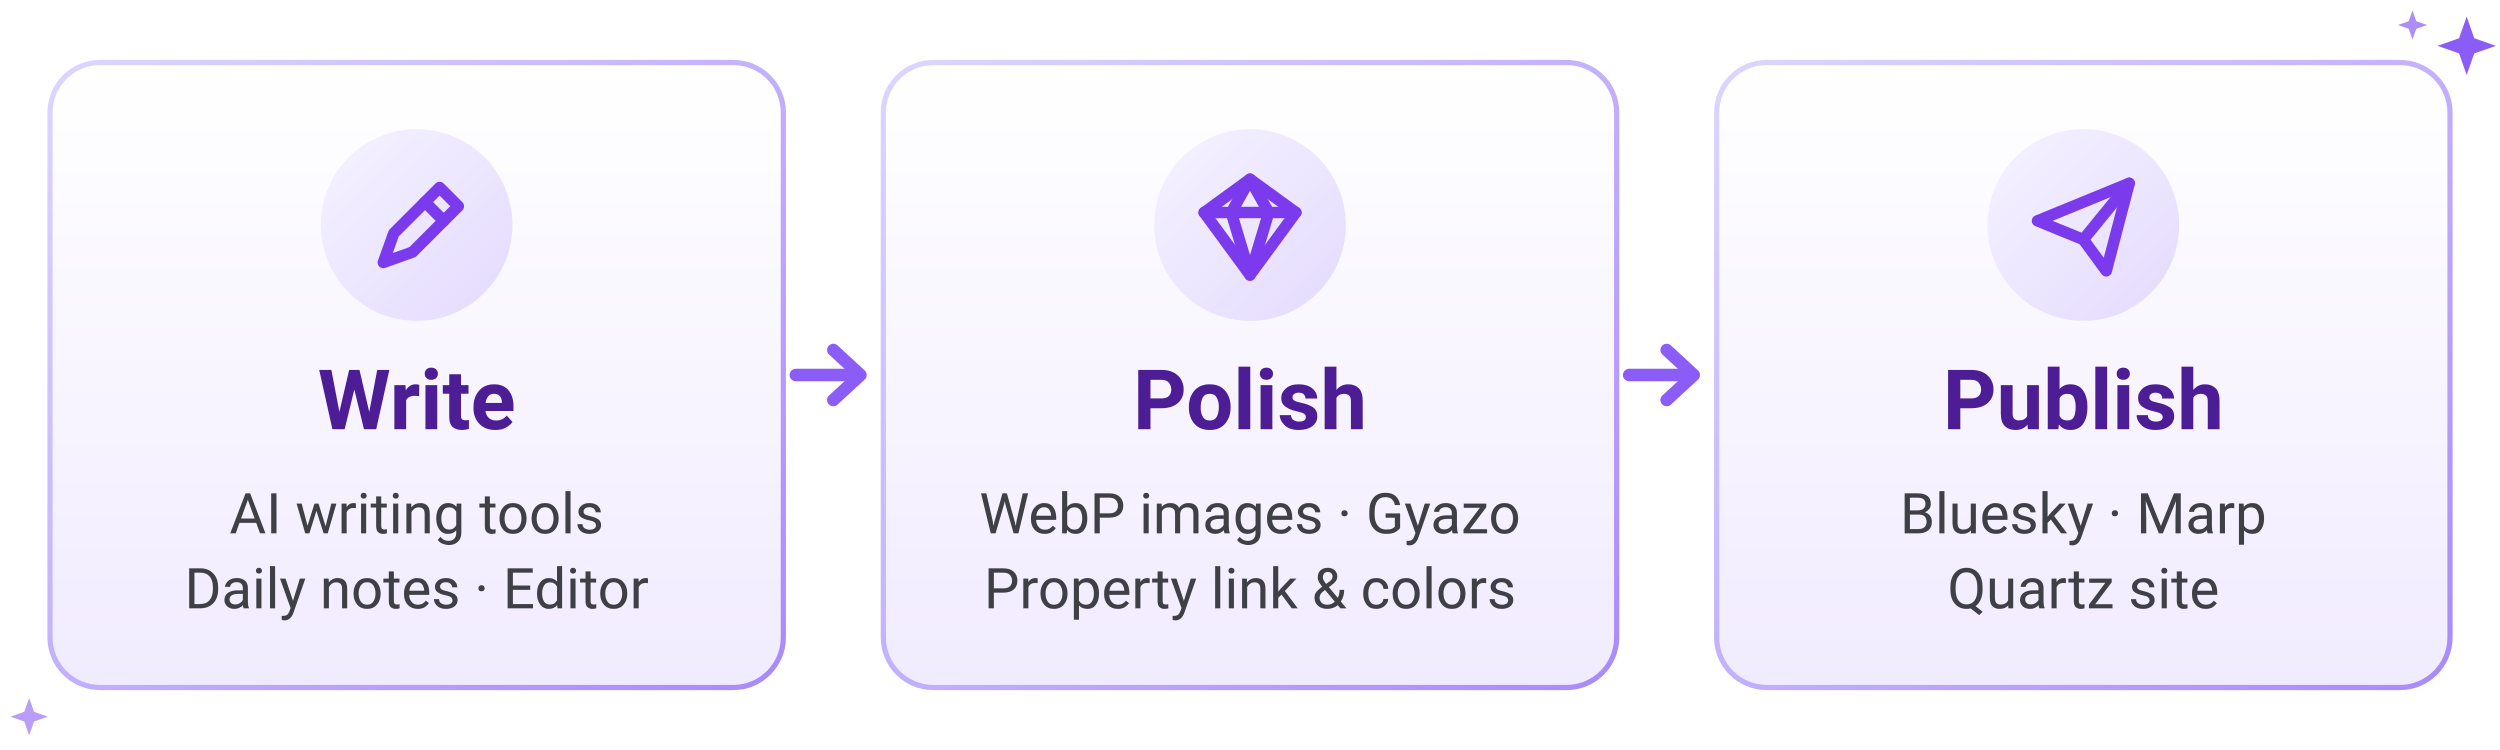
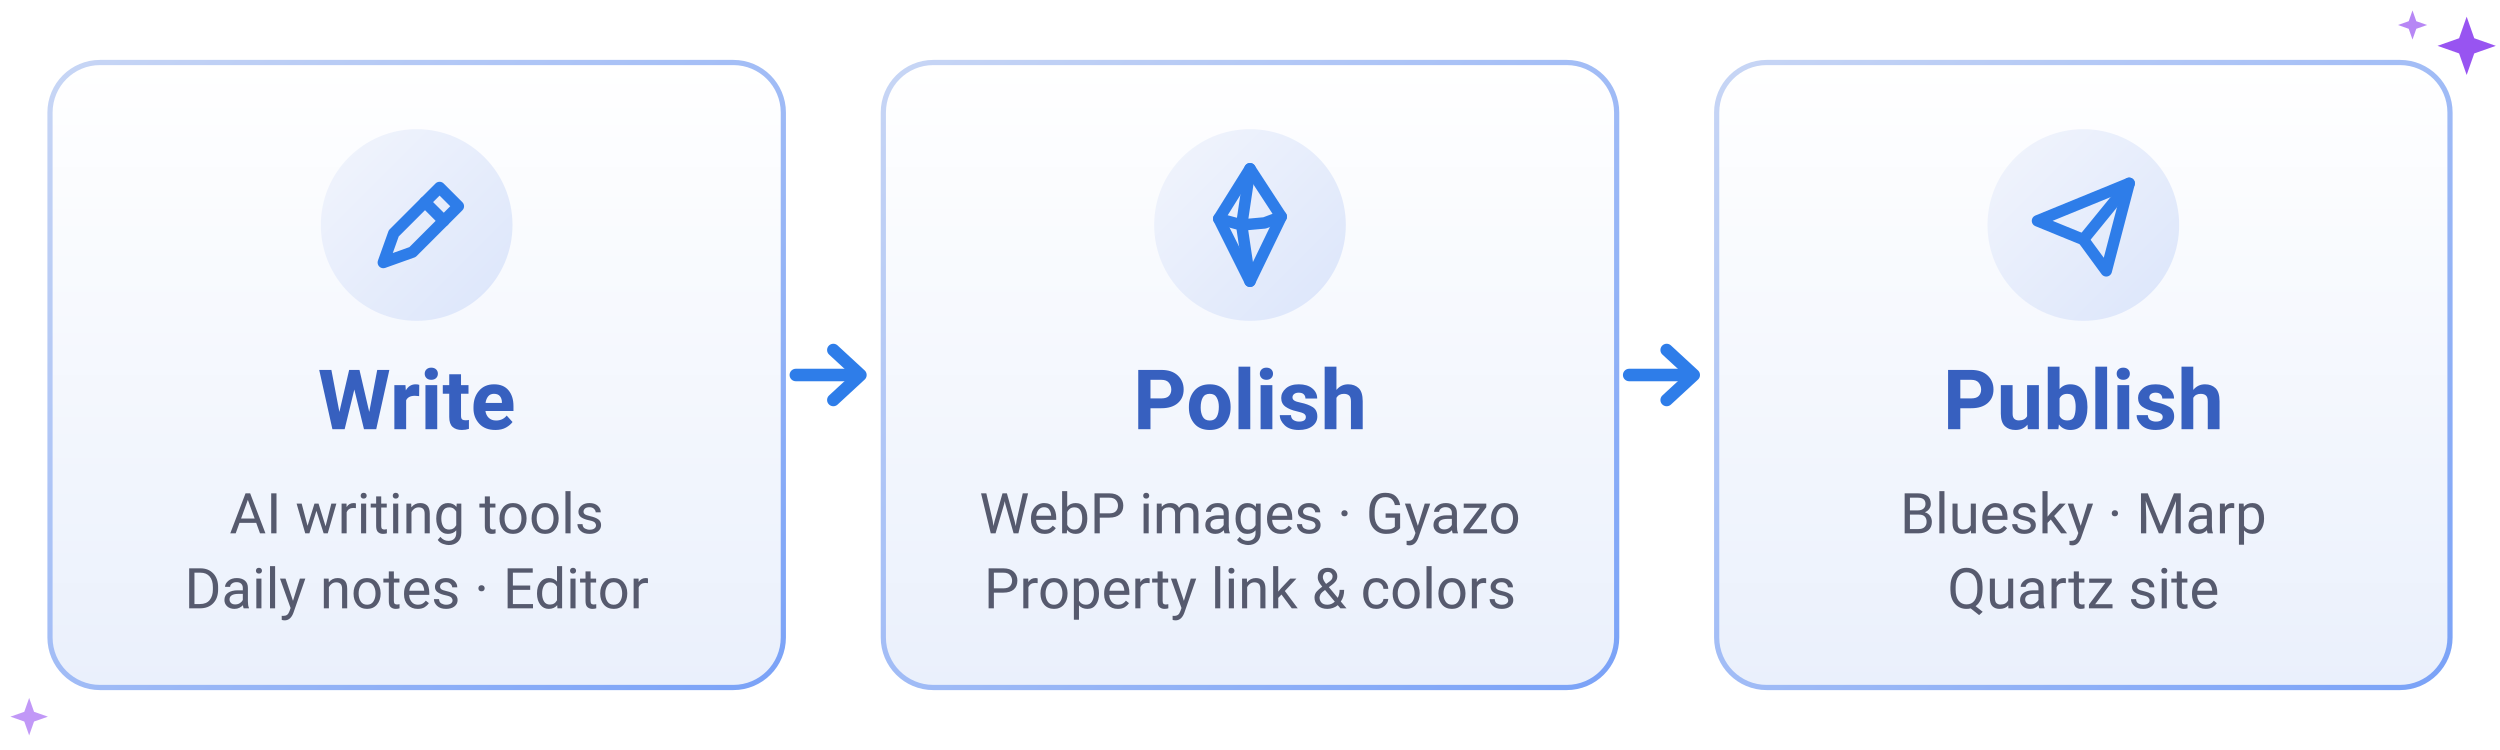
<svg xmlns="http://www.w3.org/2000/svg" viewBox="0 0 1200 360" role="img" aria-label="Write, polish, publish" font-family="system-ui, -apple-system, &quot;Segoe UI&quot;, Roboto, &quot;Helvetica Neue&quot;, sans-serif">
  <defs>
    <linearGradient id="card" x1="0" y1="0" x2="0" y2="1">
      <stop offset="0" stop-color="#ffffff" />
-       <stop offset="1" stop-color="#f1ebff" />
+       <stop offset="1" stop-color="#eaf0fc" />
    </linearGradient>
    <linearGradient id="edge" x1="0" y1="0" x2="1" y2="1">
-       <stop offset="0" stop-color="#ddd6fe" />
-       <stop offset="1" stop-color="#a78bfa" />
+       <stop offset="0" stop-color="#c8d6f5" />
+       <stop offset="1" stop-color="#7aa2f7" />
    </linearGradient>
    <linearGradient id="icon" x1="0" y1="0" x2="1" y2="1">
-       <stop offset="0" stop-color="#f5f3ff" />
-       <stop offset="1" stop-color="#e4dafe" />
+       <stop offset="0" stop-color="#f2f5fc" />
+       <stop offset="1" stop-color="#dbe5fb" />
    </linearGradient>
  </defs>
  <g transform="translate(24 30)">
    <rect x="0" y="0" width="352" height="300" rx="24" fill="url(#card)" stroke="url(#edge)" stroke-width="2.5" />
    <circle cx="176" cy="78" r="46" fill="url(#icon)" />
-     <g transform="translate(176 78)" fill="none" stroke="#7c3aed" stroke-width="5.5" stroke-linecap="round" stroke-linejoin="round">
+     <g transform="translate(176 78)" fill="none" stroke="#2e7de9" stroke-width="5.5" stroke-linecap="round" stroke-linejoin="round">
      <path d="M-16 18 l5 -14 l22 -22 l9 9 l-22 22 z" />
      <path d="M4 -11 l9 9" />
    </g>
-     <text x="176" y="176" text-anchor="middle" font-size="40" font-weight="700" fill="#4c1d95">Write</text>
-     <text x="176" y="226" text-anchor="middle" font-size="27" fill="#3f3f46">AI writing tools</text>
-     <text x="176" y="262" text-anchor="middle" font-size="27" fill="#3f3f46">Daily notes · Editor</text>
+     <text x="176" y="176" text-anchor="middle" font-size="40" font-weight="700" fill="#3760bf">Write</text>
+     <text x="176" y="226" text-anchor="middle" font-size="27" fill="#565a6e">AI writing tools</text>
+     <text x="176" y="262" text-anchor="middle" font-size="27" fill="#565a6e">Daily notes · Editor</text>
  </g>
  <g transform="translate(424 30)">
    <rect x="0" y="0" width="352" height="300" rx="24" fill="url(#card)" stroke="url(#edge)" stroke-width="2.5" />
    <circle cx="176" cy="78" r="46" fill="url(#icon)" />
-     <g transform="translate(176 78)" fill="none" stroke="#7c3aed" stroke-width="5.5" stroke-linecap="round" stroke-linejoin="round">
-       <path d="M0 -22 L-22 -6 L0 24 L22 -6 Z" />
-       <path d="M-22 -6 H22 M-9 -6 L0 -22 L9 -6 L0 24 Z" />
+     <g transform="translate(176 78)" fill="none" stroke="#2e7de9" stroke-width="5.5" stroke-linecap="round" stroke-linejoin="round">
+       <path d="M0 -27 L-15 -3 L0 27 L15 -4 Z" />
+       <path d="M-15 -3 L-4 0 L7 -1 L15 -4 M0 -27 L-4 0 L0 27" />
    </g>
-     <text x="176" y="176" text-anchor="middle" font-size="40" font-weight="700" fill="#4c1d95">Polish</text>
-     <text x="176" y="226" text-anchor="middle" font-size="27" fill="#3f3f46">WebP images · Gyazo</text>
-     <text x="176" y="262" text-anchor="middle" font-size="27" fill="#3f3f46">Property link &amp; colors</text>
+     <text x="176" y="176" text-anchor="middle" font-size="40" font-weight="700" fill="#3760bf">Polish</text>
+     <text x="176" y="226" text-anchor="middle" font-size="27" fill="#565a6e">WebP images · Gyazo</text>
+     <text x="176" y="262" text-anchor="middle" font-size="27" fill="#565a6e">Property link &amp; colors</text>
  </g>
  <g transform="translate(824 30)">
    <rect x="0" y="0" width="352" height="300" rx="24" fill="url(#card)" stroke="url(#edge)" stroke-width="2.5" />
    <circle cx="176" cy="78" r="46" fill="url(#icon)" />
-     <g transform="translate(176 78)" fill="none" stroke="#7c3aed" stroke-width="5.5" stroke-linecap="round" stroke-linejoin="round">
+     <g transform="translate(176 78)" fill="none" stroke="#2e7de9" stroke-width="5.5" stroke-linecap="round" stroke-linejoin="round">
      <path d="M-22 -2 L22 -20 L11 22 L0 7 Z" />
      <path d="M0 7 L22 -20" />
    </g>
-     <text x="176" y="176" text-anchor="middle" font-size="40" font-weight="700" fill="#4c1d95">Publish</text>
-     <text x="176" y="226" text-anchor="middle" font-size="27" fill="#3f3f46">Bluesky · Marp</text>
-     <text x="176" y="262" text-anchor="middle" font-size="27" fill="#3f3f46">Quartz site</text>
+     <text x="176" y="176" text-anchor="middle" font-size="40" font-weight="700" fill="#3760bf">Publish</text>
+     <text x="176" y="226" text-anchor="middle" font-size="27" fill="#565a6e">Bluesky · Marp</text>
+     <text x="176" y="262" text-anchor="middle" font-size="27" fill="#565a6e">Quartz site</text>
  </g>
-   <path d="M382 180 h28" stroke="#8b5cf6" stroke-width="6" stroke-linecap="round" />
-   <path d="M400 168 l13 12 -13 12" fill="none" stroke="#8b5cf6" stroke-width="6" stroke-linecap="round" stroke-linejoin="round" />
-   <path d="M782 180 h28" stroke="#8b5cf6" stroke-width="6" stroke-linecap="round" />
-   <path d="M800 168 l13 12 -13 12" fill="none" stroke="#8b5cf6" stroke-width="6" stroke-linecap="round" stroke-linejoin="round" />
-   <path transform="translate(1184 22) scale(1.4)" d="M0 -10 L2.6 -2.6 10 0 2.6 2.6 0 10 -2.6 2.6 -10 0 -2.6 -2.6Z" fill="#8b5cf6" opacity="1" />
-   <path transform="translate(1158 12) scale(0.7)" d="M0 -10 L2.6 -2.6 10 0 2.6 2.6 0 10 -2.6 2.6 -10 0 -2.6 -2.6Z" fill="#8b5cf6" opacity="0.7" />
-   <path transform="translate(14 344) scale(0.9)" d="M0 -10 L2.6 -2.6 10 0 2.6 2.6 0 10 -2.6 2.6 -10 0 -2.6 -2.6Z" fill="#8b5cf6" opacity="0.6" />
+   <path d="M382 180 h28" stroke="#2e7de9" stroke-width="6" stroke-linecap="round" />
+   <path d="M400 168 l13 12 -13 12" fill="none" stroke="#2e7de9" stroke-width="6" stroke-linecap="round" stroke-linejoin="round" />
+   <path d="M782 180 h28" stroke="#2e7de9" stroke-width="6" stroke-linecap="round" />
+   <path d="M800 168 l13 12 -13 12" fill="none" stroke="#2e7de9" stroke-width="6" stroke-linecap="round" stroke-linejoin="round" />
+   <path transform="translate(1184 22) scale(1.4)" d="M0 -10 L2.6 -2.6 10 0 2.6 2.6 0 10 -2.6 2.6 -10 0 -2.6 -2.6Z" fill="#9854f1" opacity="1" />
+   <path transform="translate(1158 12) scale(0.7)" d="M0 -10 L2.6 -2.6 10 0 2.6 2.6 0 10 -2.6 2.6 -10 0 -2.6 -2.6Z" fill="#9854f1" opacity="0.7" />
+   <path transform="translate(14 344) scale(0.9)" d="M0 -10 L2.6 -2.6 10 0 2.6 2.6 0 10 -2.6 2.6 -10 0 -2.6 -2.6Z" fill="#9854f1" opacity="0.6" />
</svg>
